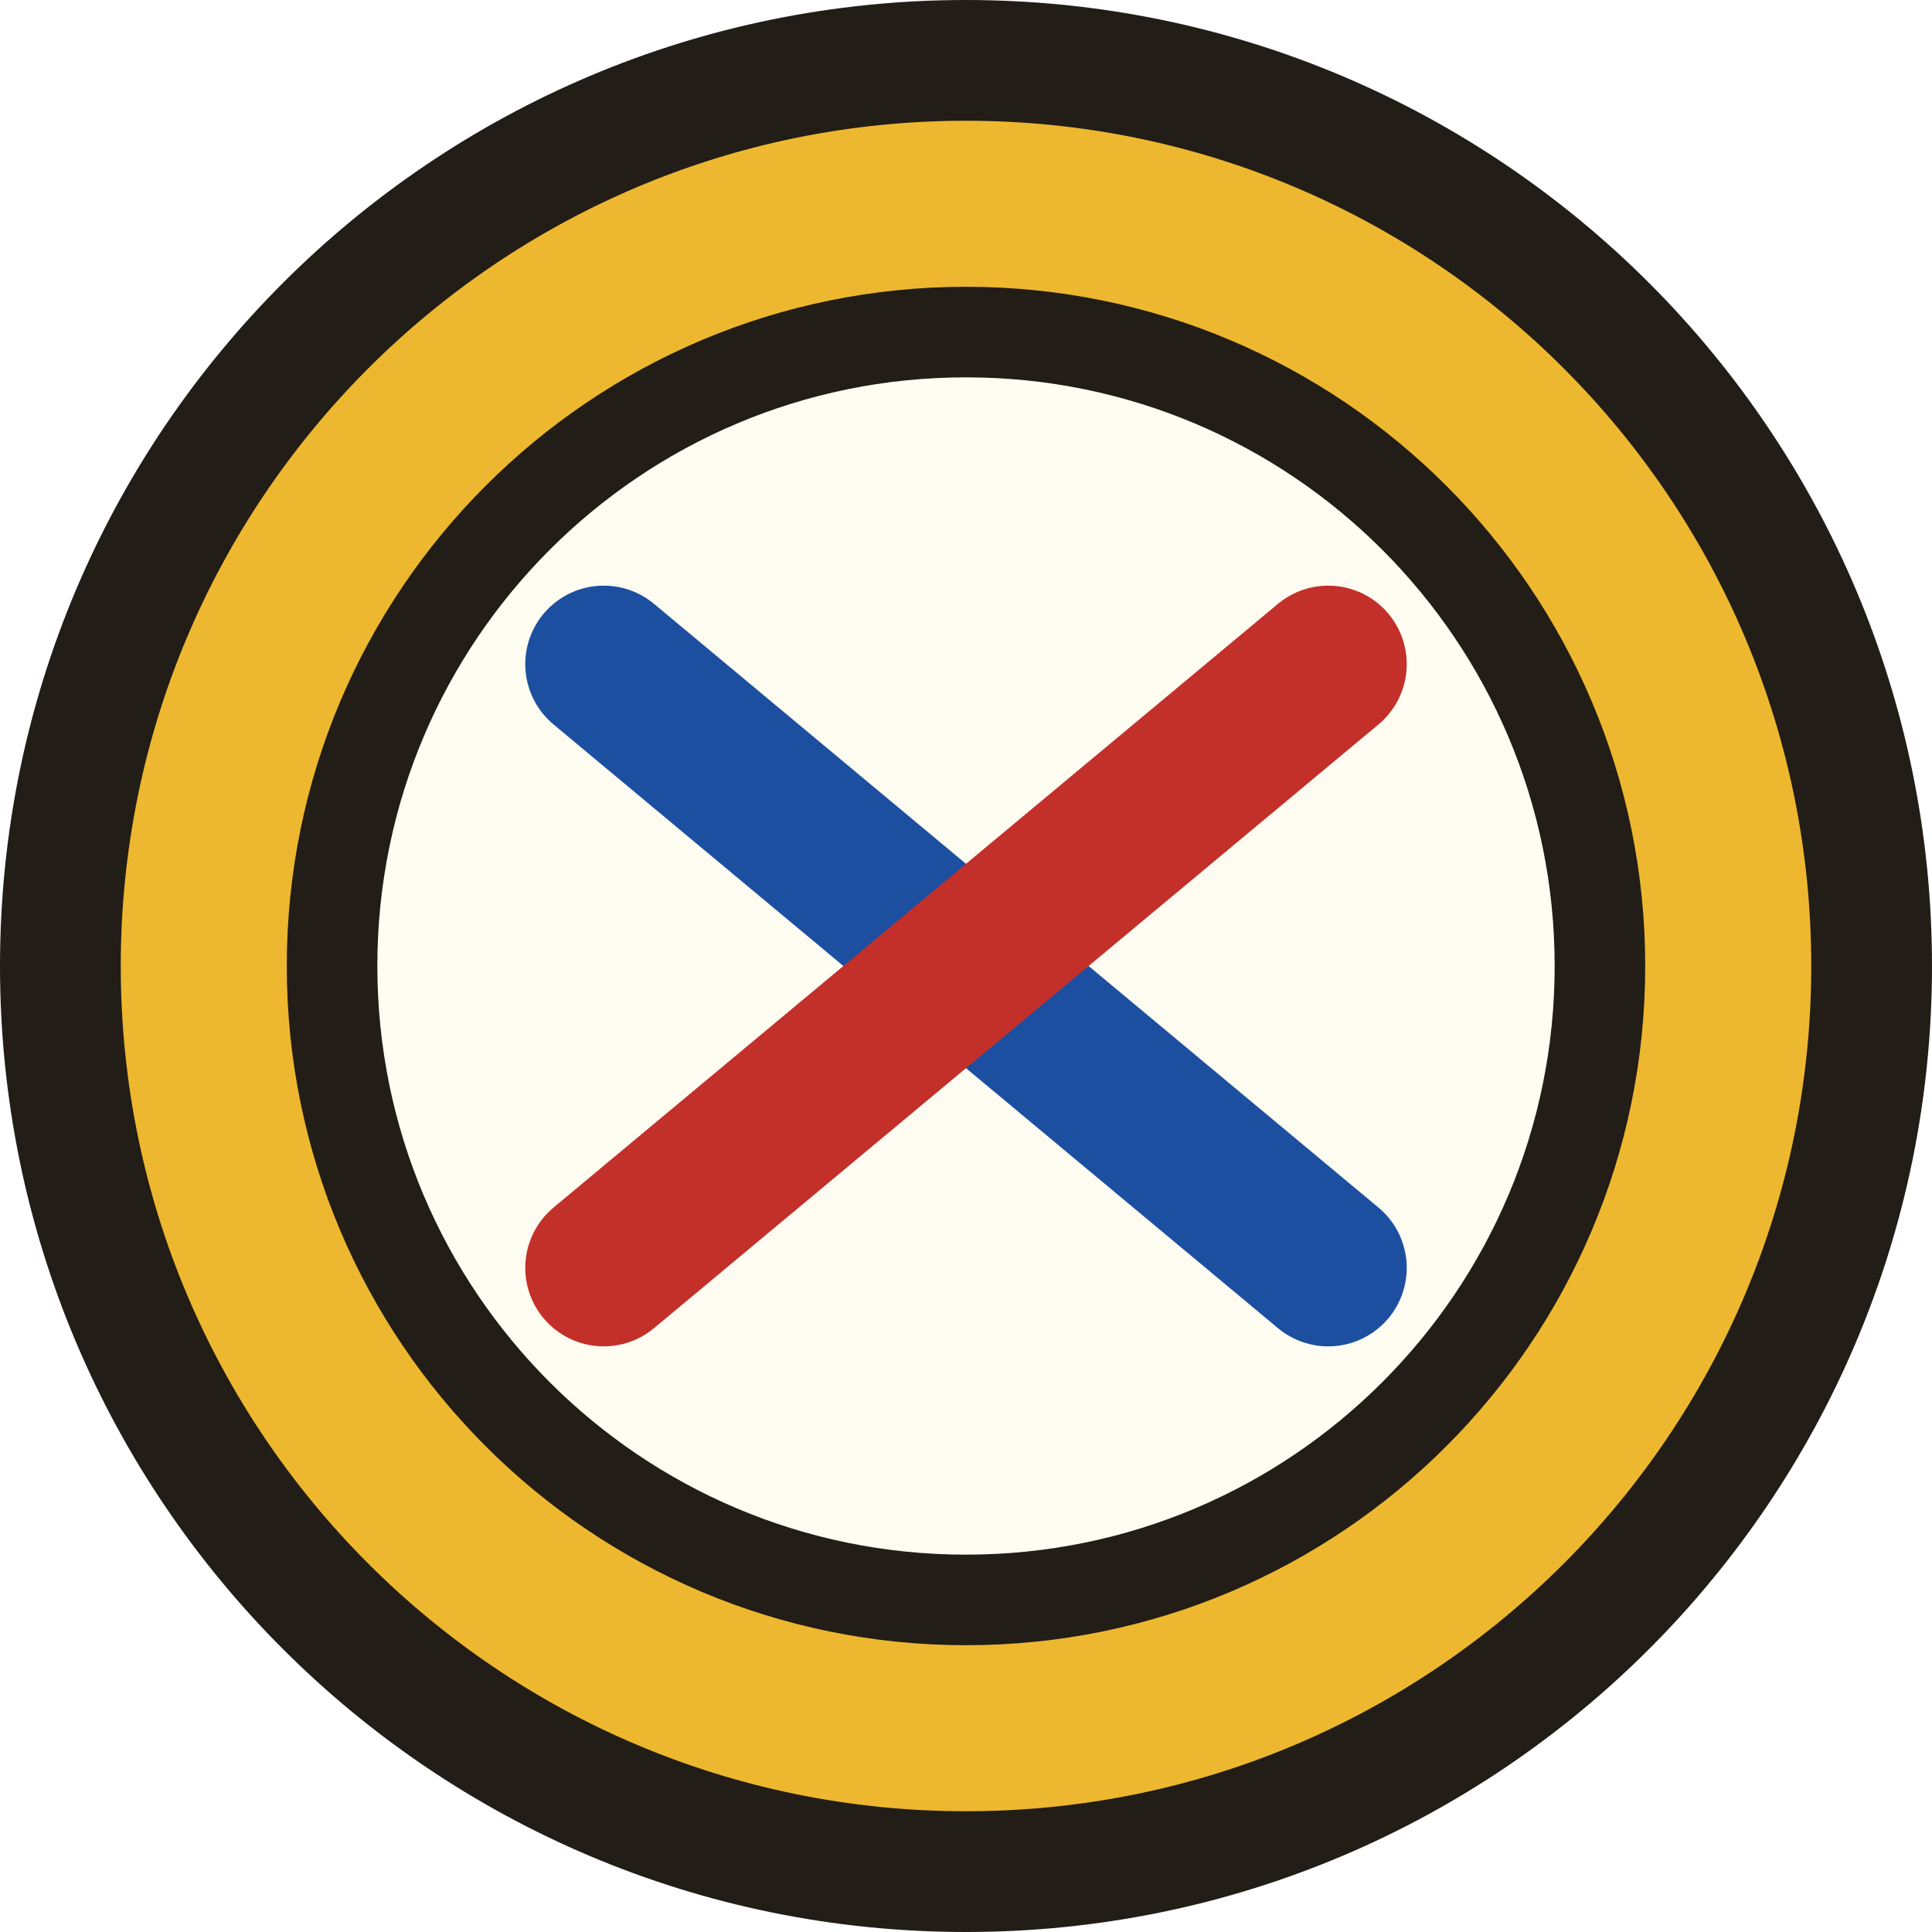
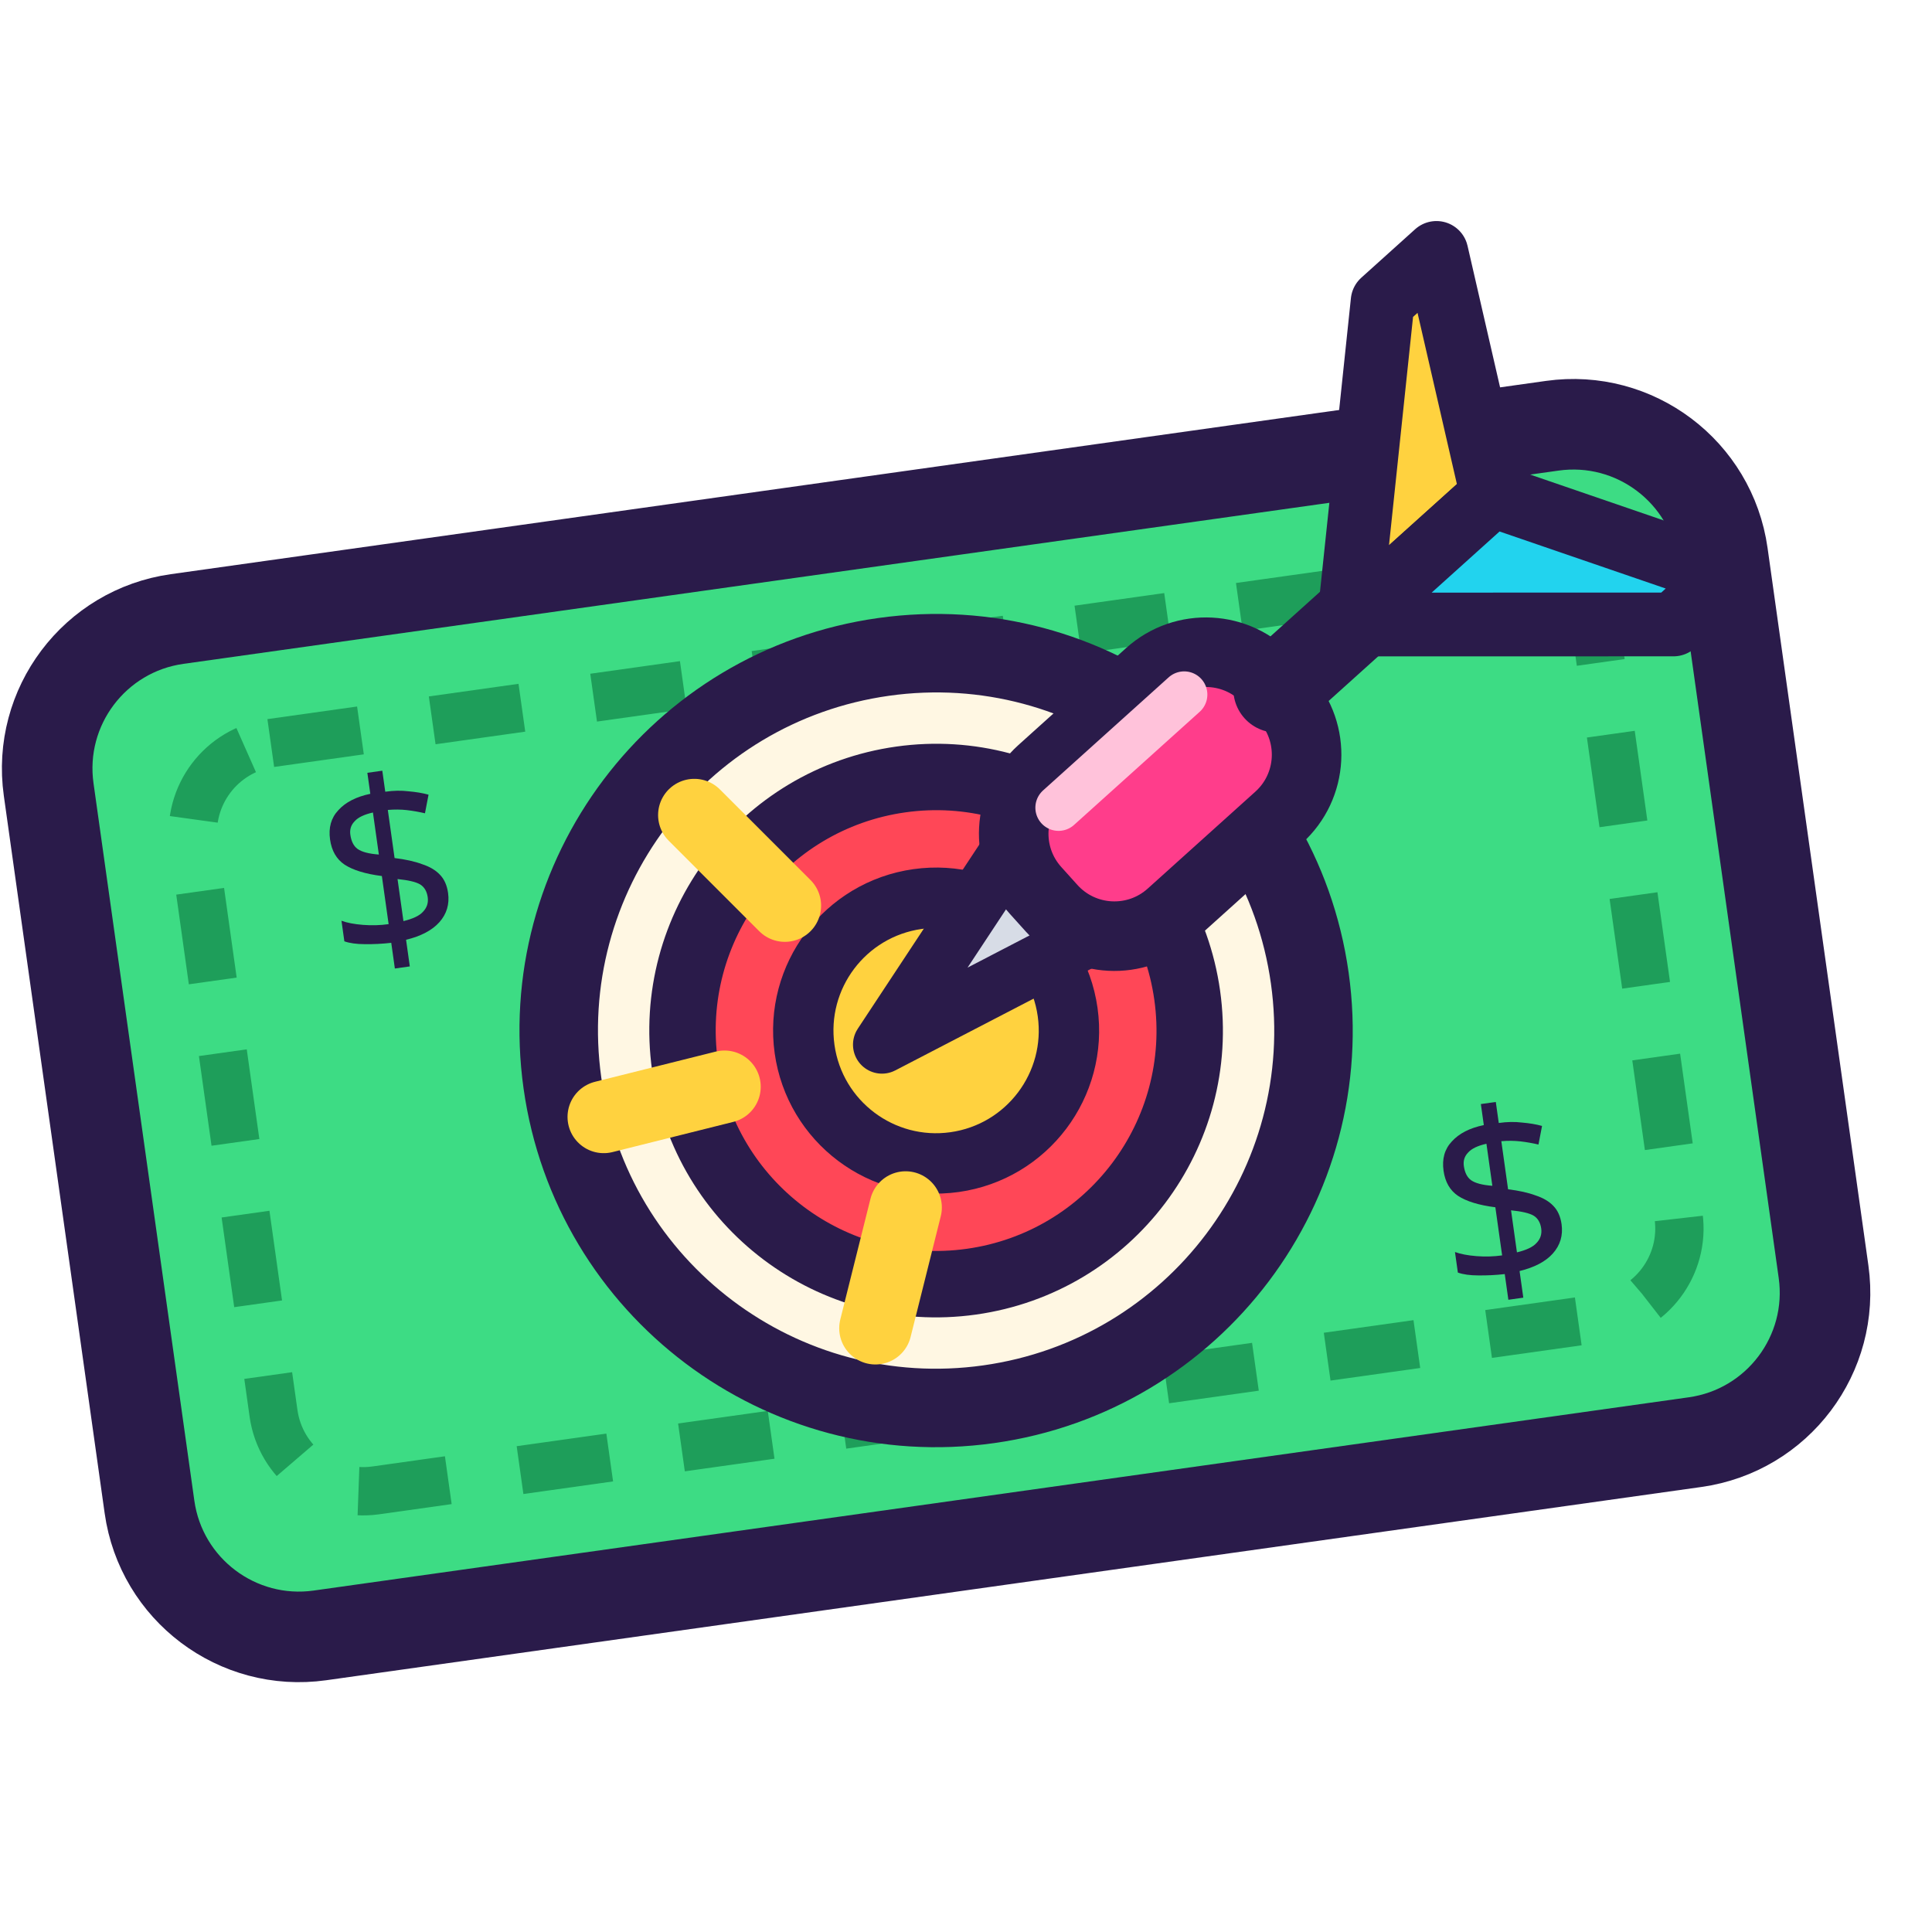
- <svg xmlns="http://www.w3.org/2000/svg" viewBox="0 0 32 32">
-   <circle cx="16" cy="16" r="15" fill="#EDB82F" stroke="#221D16" stroke-width="2" />
-   <circle cx="16" cy="16" r="10.5" fill="#FFFCF2" stroke="#221D16" stroke-width="1.5" />
-   <path d="M10 11 L22 21" stroke="#1D4FA0" stroke-width="2.6" stroke-linecap="round" />
-   <path d="M10 21 L22 11" stroke="#C3302A" stroke-width="2.6" stroke-linecap="round" />
+ <svg xmlns="http://www.w3.org/2000/svg" viewBox="0 0 64 64">
+   <g transform="rotate(-8 32 34)">
+     <rect x="3" y="17" width="56" height="34" rx="5" fill="#3DDC84" stroke="#2A1B4A" stroke-linejoin="round" stroke-linecap="round" stroke-width="3" />
+     <rect x="7.5" y="21.5" width="47" height="25" rx="3" fill="none" stroke="#1E9E5A" stroke-width="1.6" stroke-dasharray="3 2.4" />
+     <text x="11.5" y="29" font-family="Lilita One, Arial Rounded MT Bold, sans-serif" font-size="8" fill="#2A1B4A">$</text>
+     <text x="46.5" y="45" font-family="Lilita One, Arial Rounded MT Bold, sans-serif" font-size="8" fill="#2A1B4A">$</text>
+     <circle cx="31" cy="34" r="12.5" fill="#FFF7E3" stroke="#2A1B4A" stroke-linejoin="round" stroke-linecap="round" stroke-width="2.6" />
+     <circle cx="31" cy="34" r="8.4" fill="#FF4757" stroke="#2A1B4A" stroke-linejoin="round" stroke-linecap="round" stroke-width="2.2" />
+     <circle cx="31" cy="34" r="4.4" fill="#FFD23F" stroke="#2A1B4A" stroke-linejoin="round" stroke-linecap="round" stroke-width="2" />
+   </g>
+   <g transform="translate(31 33) rotate(-42) scale(.8)">
+     <path d="M-3 0 L7 -2.6 L7 2.6 Z" fill="#D7DCE6" stroke="#2A1B4A" stroke-linejoin="round" stroke-linecap="round" stroke-width="2.4" />
+     <rect x="6" y="-4" width="13" height="8" rx="3.5" fill="#FF3D8B" stroke="#2A1B4A" stroke-linejoin="round" stroke-linecap="round" stroke-width="2.88" />
+     <path d="M9 -2.4 h7" stroke="#FFC2DA" stroke-width="1.92" stroke-linecap="round" />
+     <path d="M19 0 H28" stroke="#2A1B4A" stroke-linejoin="round" stroke-linecap="round" stroke-width="3.6" />
+     <path d="M23 0 L33 -9 L36 -9 L31 0 Z" fill="#FFD23F" stroke="#2A1B4A" stroke-linejoin="round" stroke-linecap="round" stroke-width="2.64" />
+     <path d="M23 0 L33 9 L36 9 L31 0 Z" fill="#22D3EE" stroke="#2A1B4A" stroke-linejoin="round" stroke-linecap="round" stroke-width="2.64" />
+   </g>
+   <path d="M26 30 l-3 -3 M24 36 l-4 1 M30 40 l-1 4" stroke="#FFD23F" stroke-width="2.4" stroke-linecap="round" />
</svg>
